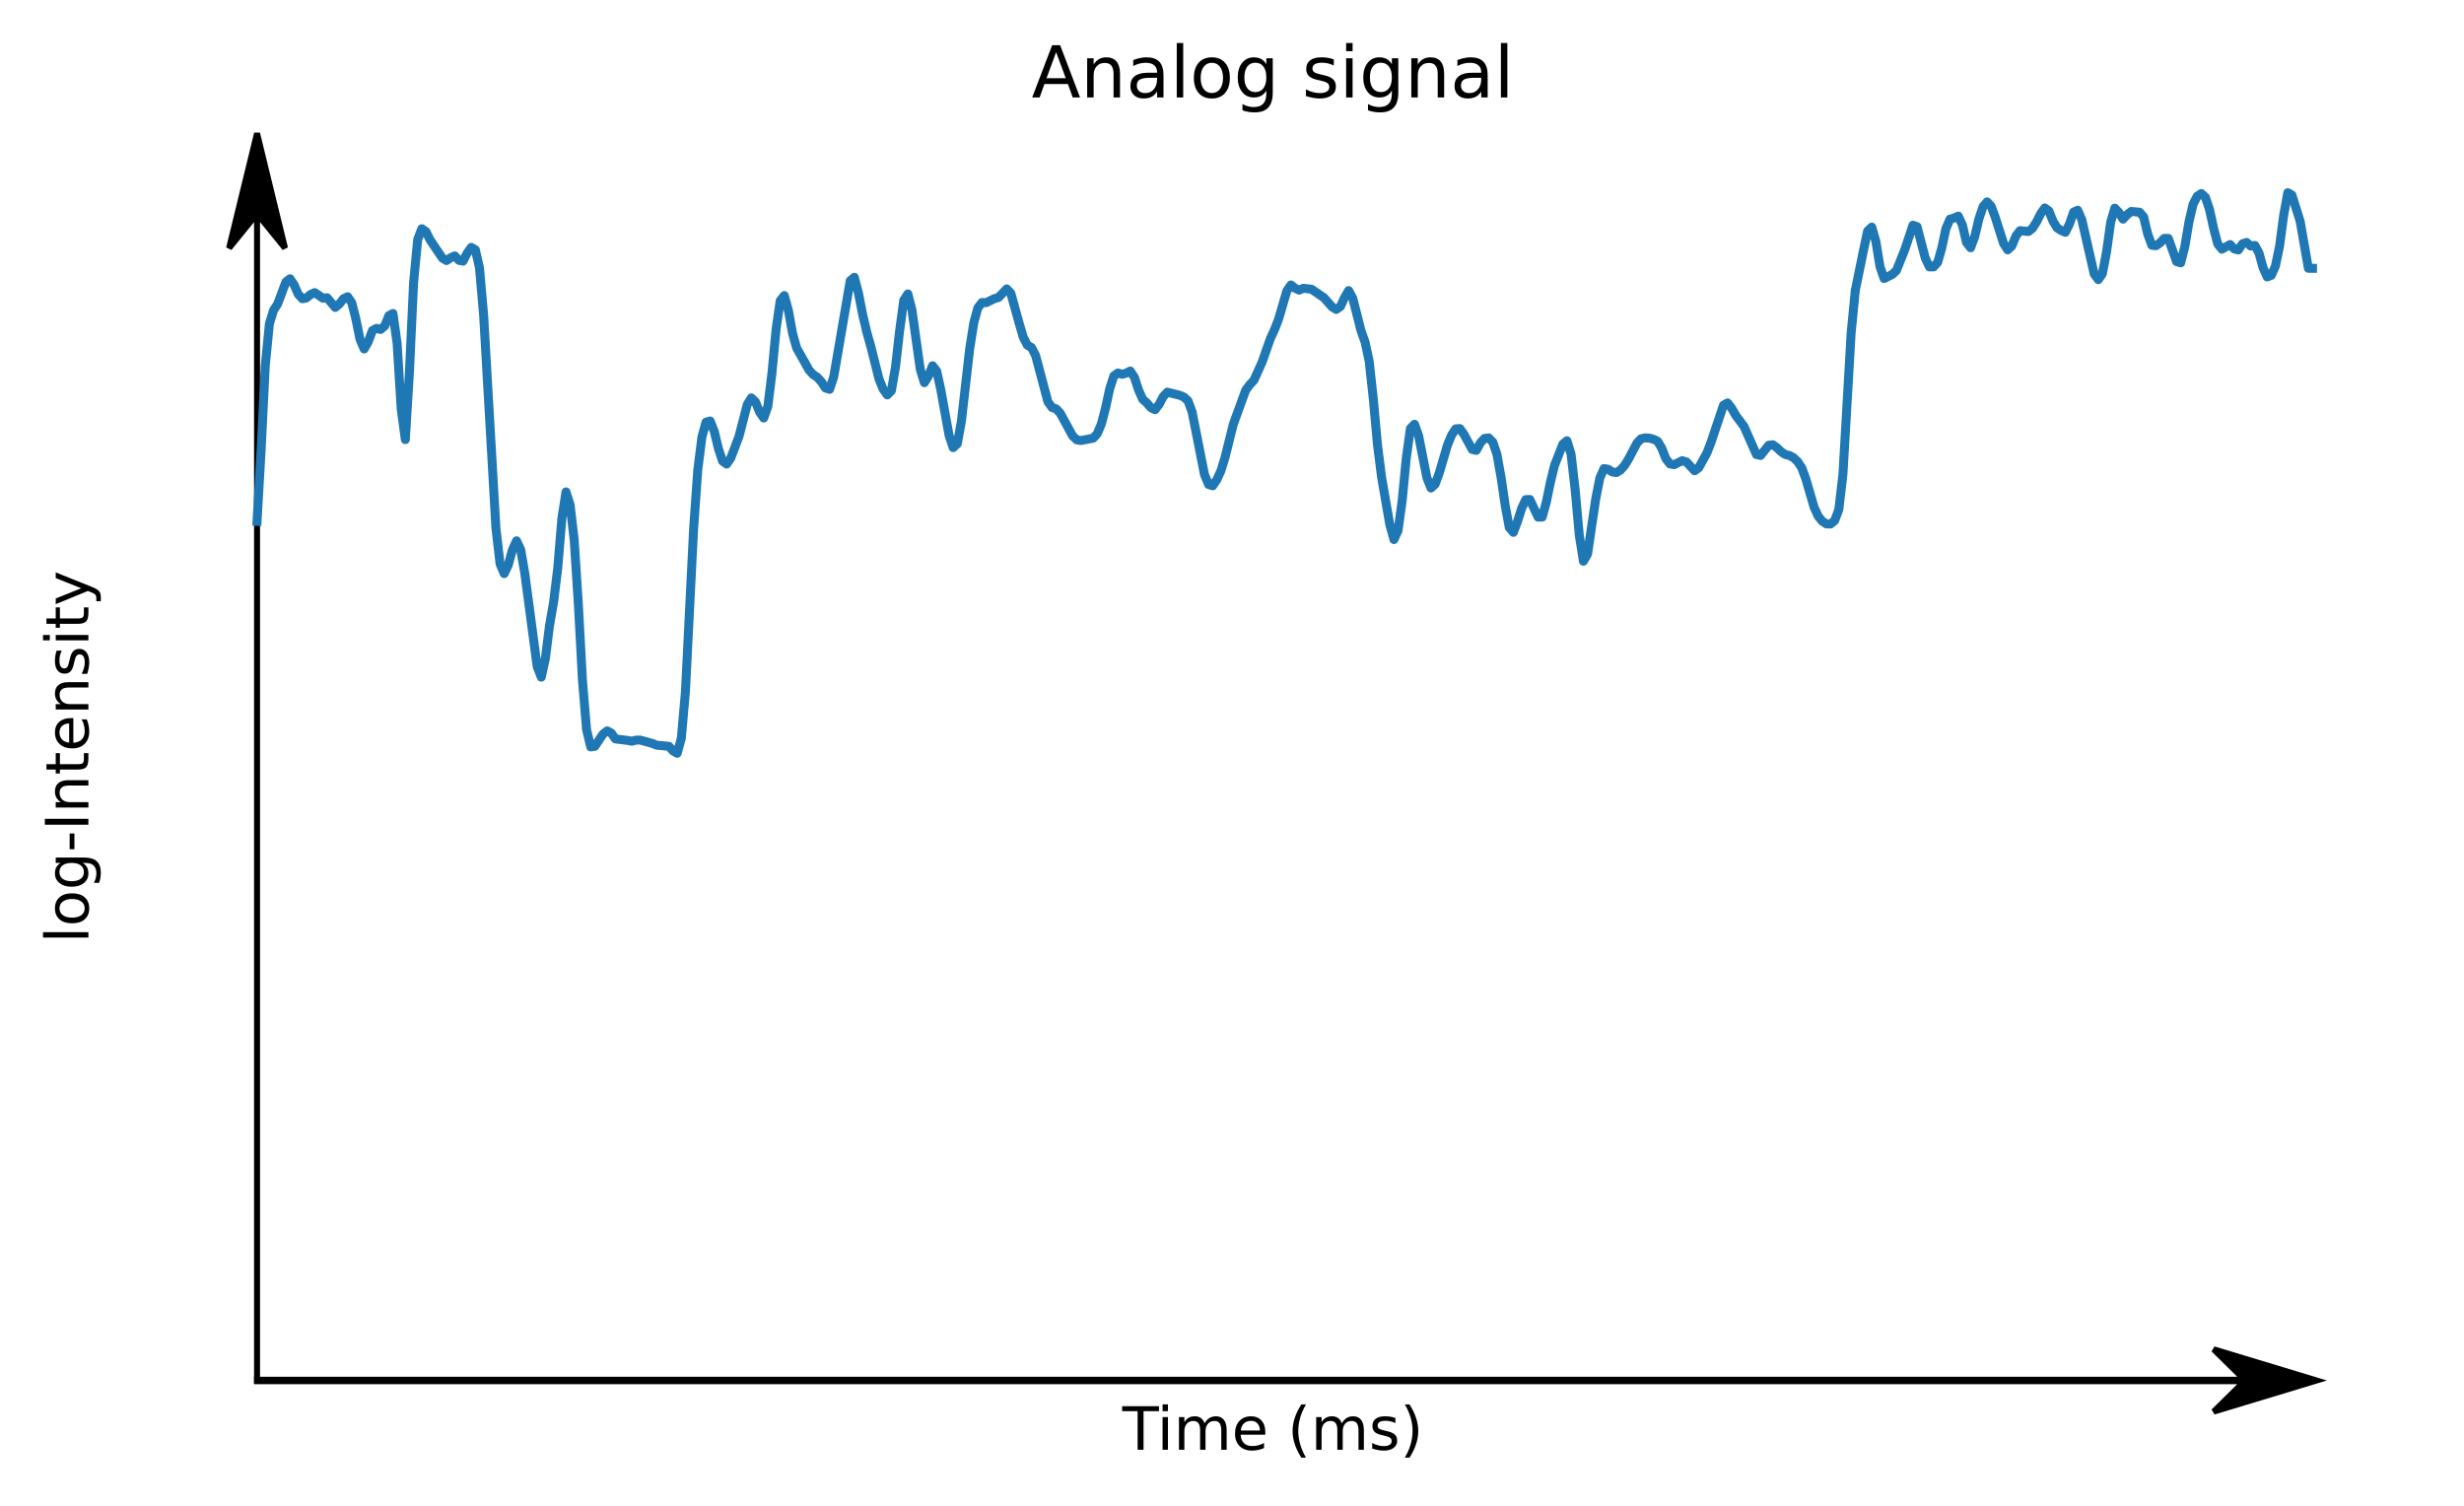
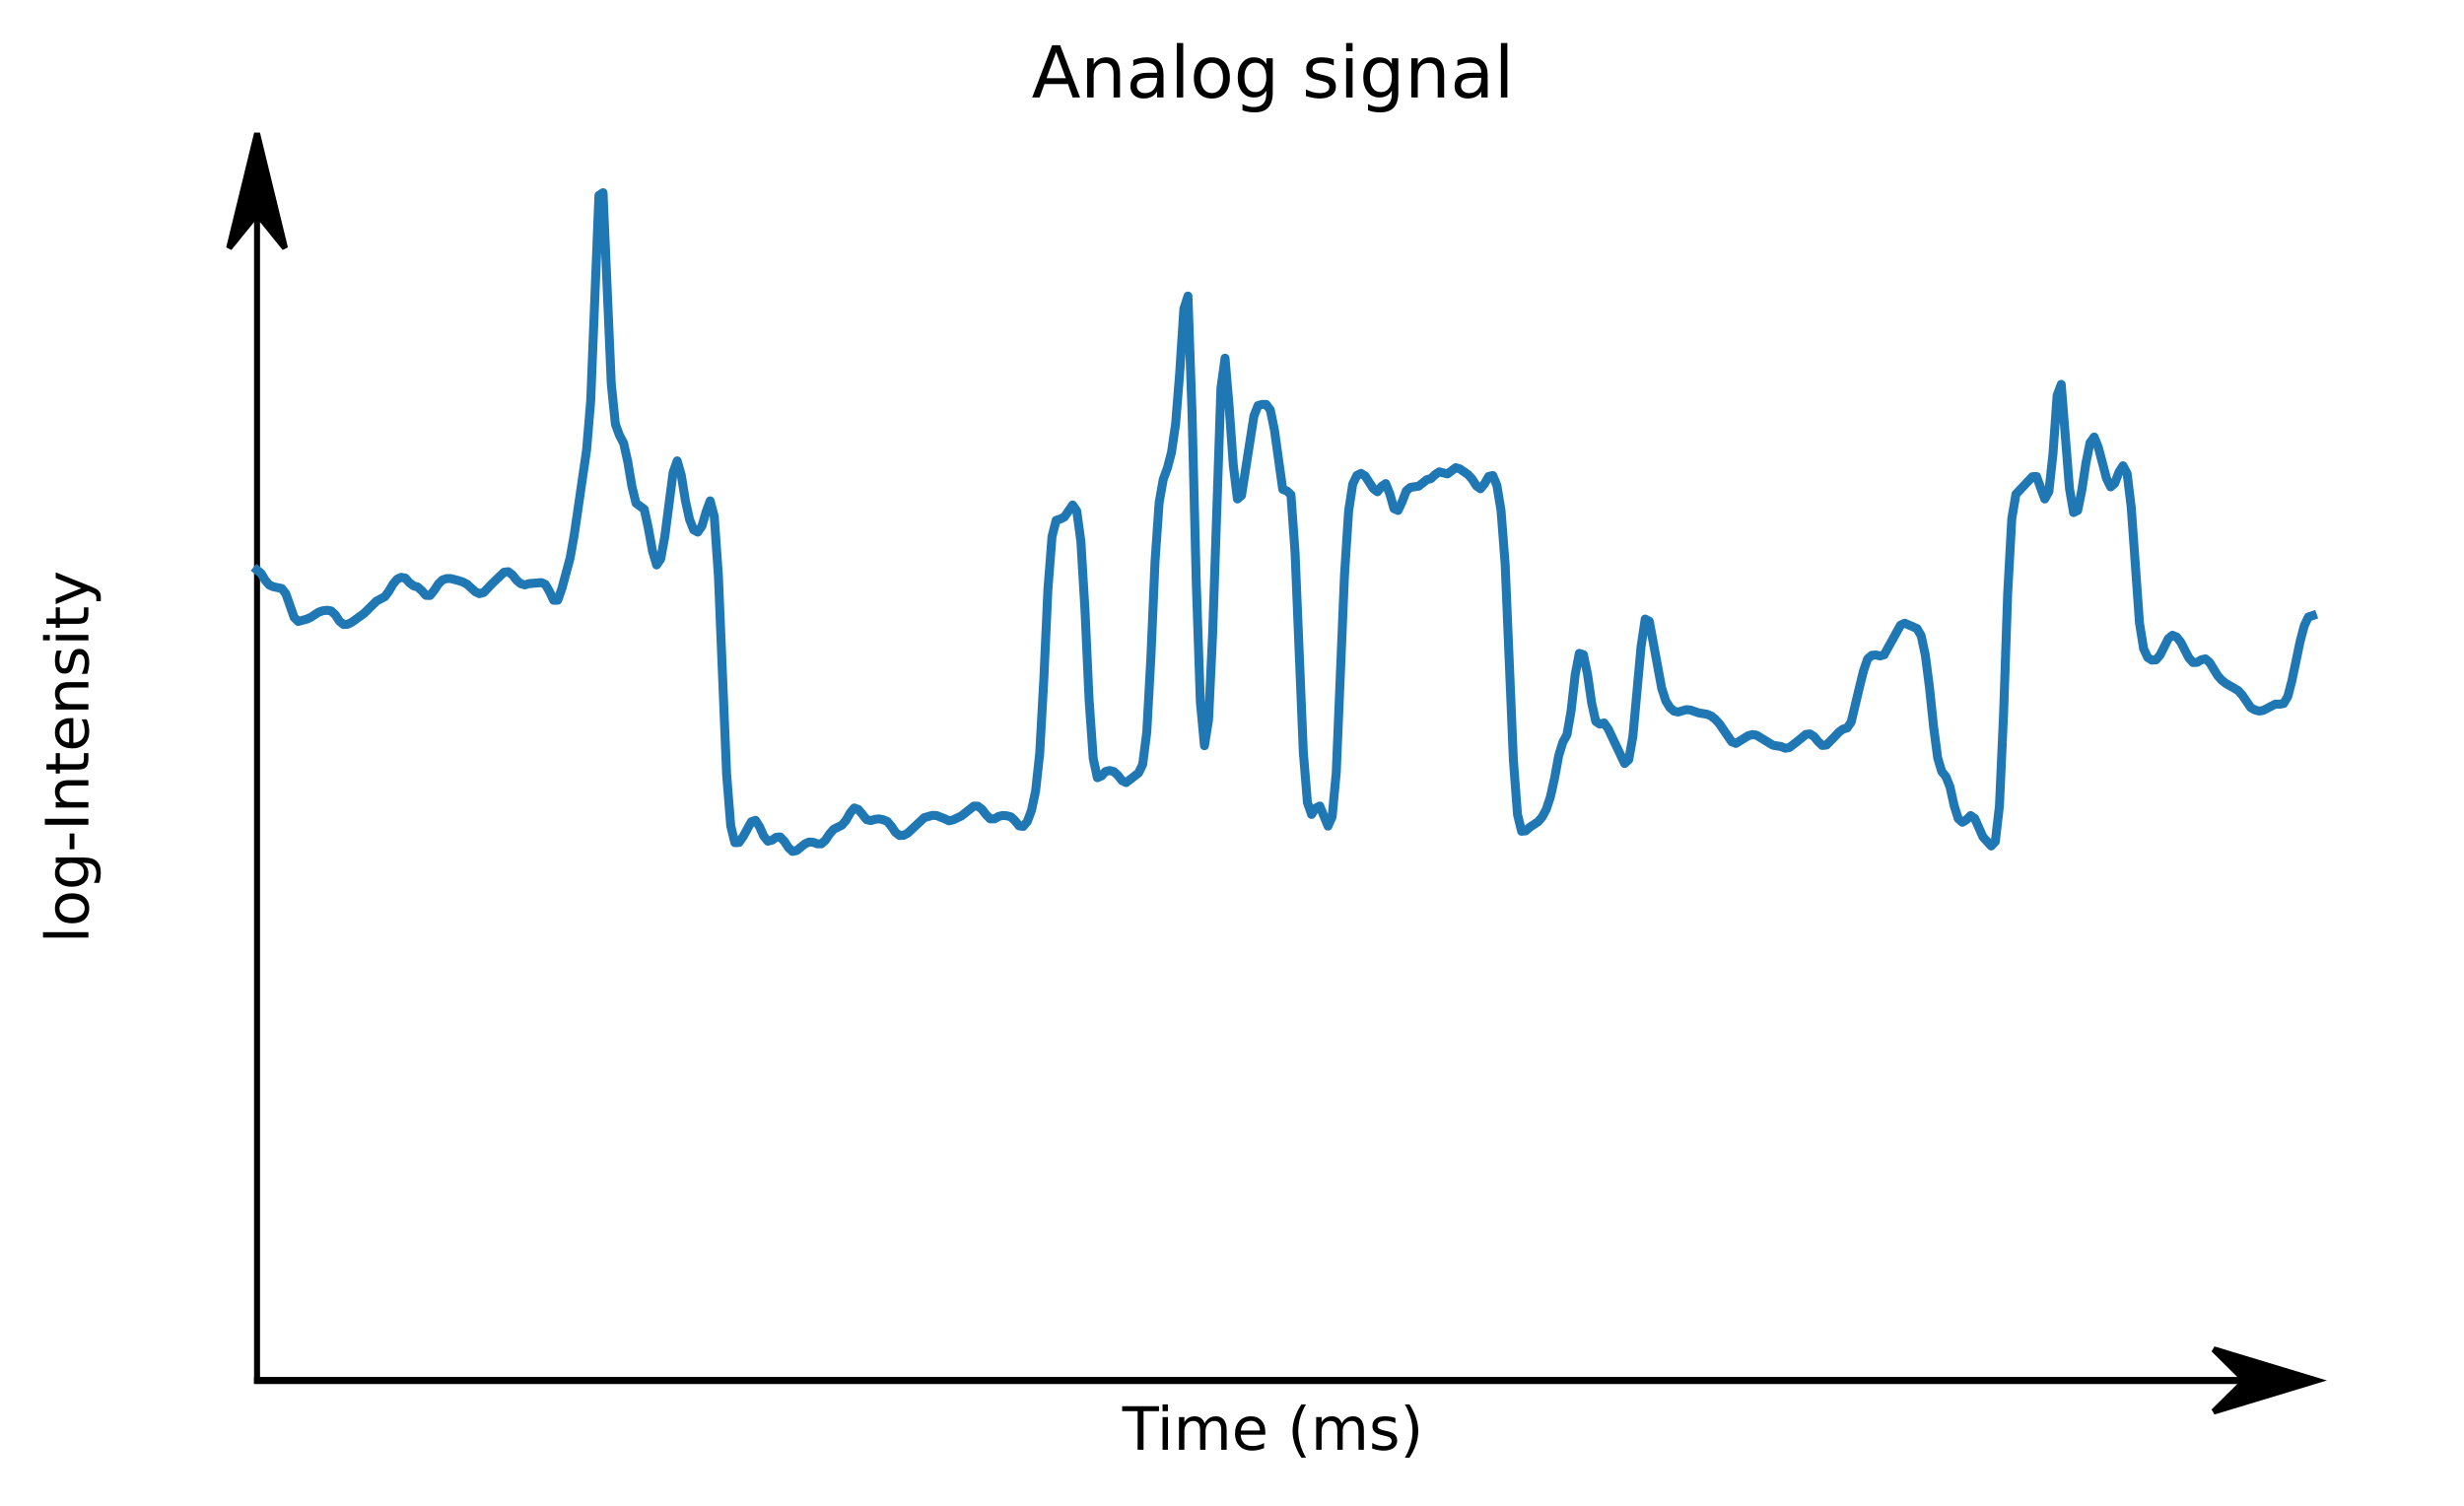
<svg xmlns="http://www.w3.org/2000/svg" xmlns:xlink="http://www.w3.org/1999/xlink" width="412.523pt" height="251.996pt" viewBox="0 0 412.523 251.996" version="1.1">
  <defs>
    <style type="text/css">*{stroke-linejoin: round; stroke-linecap: butt}</style>
  </defs>
  <g id="figure_1">
    <g id="patch_1">
      <path d="M 0 251.996  L 412.523 251.996  L 412.523 0  L 0 0  L 0 251.996  z " style="fill: none" />
    </g>
    <g id="axes_1">
      <g id="patch_2">
        <path d="M 20.878 231.118  L 405.323 231.118  L 405.323 22.318  L 20.878 22.318  L 20.878 231.118  z " style="fill: none" />
      </g>
      <g id="patch_3">
-         <path d="M 387.848 231.118  L 370.608 236.338  L 375.78 231.235  L 43.035 231.235  L 43.035 231.001  L 375.78 231.001  L 370.608 225.898  z " style="stroke: #000000; stroke-linejoin: miter" />
+         <path d="M 387.848 231.118  L 370.608 236.338  L 375.78 231.212  L 43.035 231.212  L 43.035 231.024  L 375.78 231.024  L 370.608 225.898  z " style="stroke: #000000; stroke-linejoin: miter" />
      </g>
      <g id="patch_4">
        <path d="M 43.035 22.318  L 47.717 41.54  L 43.035 35.774  L 43.035 231.118  L 43.034 231.118  L 43.034 35.774  L 38.353 41.54  z " style="stroke: #000000; stroke-linejoin: miter" />
      </g>
      <g id="matplotlib.axis_1">
        <g id="text_1">
          <g transform="translate(187.9013 242.7166) scale(0.1 -0.1)">
            <defs>
              <path id="DejaVuSans-54" d="M -19 4666  L 3928 4666  L 3928 4134  L 2272 4134  L 2272 0  L 1638 0  L 1638 4134  L -19 4134  L -19 4666  z " transform="scale(0.015625)" />
              <path id="DejaVuSans-69" d="M 603 3500  L 1178 3500  L 1178 0  L 603 0  L 603 3500  z M 603 4863  L 1178 4863  L 1178 4134  L 603 4134  L 603 4863  z " transform="scale(0.015625)" />
              <path id="DejaVuSans-6d" d="M 3328 2828  Q 3544 3216 3844 3400  Q 4144 3584 4550 3584  Q 5097 3584 5394 3201  Q 5691 2819 5691 2113  L 5691 0  L 5113 0  L 5113 2094  Q 5113 2597 4934 2840  Q 4756 3084 4391 3084  Q 3944 3084 3684 2787  Q 3425 2491 3425 1978  L 3425 0  L 2847 0  L 2847 2094  Q 2847 2600 2669 2842  Q 2491 3084 2119 3084  Q 1678 3084 1418 2786  Q 1159 2488 1159 1978  L 1159 0  L 581 0  L 581 3500  L 1159 3500  L 1159 2956  Q 1356 3278 1631 3431  Q 1906 3584 2284 3584  Q 2666 3584 2933 3390  Q 3200 3197 3328 2828  z " transform="scale(0.015625)" />
              <path id="DejaVuSans-65" d="M 3597 1894  L 3597 1613  L 953 1613  Q 991 1019 1311 708  Q 1631 397 2203 397  Q 2534 397 2845 478  Q 3156 559 3463 722  L 3463 178  Q 3153 47 2828 -22  Q 2503 -91 2169 -91  Q 1331 -91 842 396  Q 353 884 353 1716  Q 353 2575 817 3079  Q 1281 3584 2069 3584  Q 2775 3584 3186 3129  Q 3597 2675 3597 1894  z M 3022 2063  Q 3016 2534 2758 2815  Q 2500 3097 2075 3097  Q 1594 3097 1305 2825  Q 1016 2553 972 2059  L 3022 2063  z " transform="scale(0.015625)" />
              <path id="DejaVuSans-20" transform="scale(0.015625)" />
              <path id="DejaVuSans-28" d="M 1984 4856  Q 1566 4138 1362 3434  Q 1159 2731 1159 2009  Q 1159 1288 1364 580  Q 1569 -128 1984 -844  L 1484 -844  Q 1016 -109 783 600  Q 550 1309 550 2009  Q 550 2706 781 3412  Q 1013 4119 1484 4856  L 1984 4856  z " transform="scale(0.015625)" />
              <path id="DejaVuSans-73" d="M 2834 3397  L 2834 2853  Q 2591 2978 2328 3040  Q 2066 3103 1784 3103  Q 1356 3103 1142 2972  Q 928 2841 928 2578  Q 928 2378 1081 2264  Q 1234 2150 1697 2047  L 1894 2003  Q 2506 1872 2764 1633  Q 3022 1394 3022 966  Q 3022 478 2636 193  Q 2250 -91 1575 -91  Q 1294 -91 989 -36  Q 684 19 347 128  L 347 722  Q 666 556 975 473  Q 1284 391 1588 391  Q 1994 391 2212 530  Q 2431 669 2431 922  Q 2431 1156 2273 1281  Q 2116 1406 1581 1522  L 1381 1569  Q 847 1681 609 1914  Q 372 2147 372 2553  Q 372 3047 722 3315  Q 1072 3584 1716 3584  Q 2034 3584 2315 3537  Q 2597 3491 2834 3397  z " transform="scale(0.015625)" />
              <path id="DejaVuSans-29" d="M 513 4856  L 1013 4856  Q 1481 4119 1714 3412  Q 1947 2706 1947 2009  Q 1947 1309 1714 600  Q 1481 -109 1013 -844  L 513 -844  Q 928 -128 1133 580  Q 1338 1288 1338 2009  Q 1338 2731 1133 3434  Q 928 4138 513 4856  z " transform="scale(0.015625)" />
            </defs>
            <use xlink:href="#DejaVuSans-54" />
            <use xlink:href="#DejaVuSans-69" x="57.959" />
            <use xlink:href="#DejaVuSans-6d" x="85.742" />
            <use xlink:href="#DejaVuSans-65" x="183.154" />
            <use xlink:href="#DejaVuSans-20" x="244.678" />
            <use xlink:href="#DejaVuSans-28" x="276.465" />
            <use xlink:href="#DejaVuSans-6d" x="315.479" />
            <use xlink:href="#DejaVuSans-73" x="412.891" />
            <use xlink:href="#DejaVuSans-29" x="464.99" />
          </g>
        </g>
      </g>
      <g id="matplotlib.axis_2">
        <g id="text_2">
          <g transform="translate(14.79844 157.9072) rotate(-90) scale(0.1 -0.1)">
            <defs>
              <path id="DejaVuSans-6c" d="M 603 4863  L 1178 4863  L 1178 0  L 603 0  L 603 4863  z " transform="scale(0.015625)" />
              <path id="DejaVuSans-6f" d="M 1959 3097  Q 1497 3097 1228 2736  Q 959 2375 959 1747  Q 959 1119 1226 758  Q 1494 397 1959 397  Q 2419 397 2687 759  Q 2956 1122 2956 1747  Q 2956 2369 2687 2733  Q 2419 3097 1959 3097  z M 1959 3584  Q 2709 3584 3137 3096  Q 3566 2609 3566 1747  Q 3566 888 3137 398  Q 2709 -91 1959 -91  Q 1206 -91 779 398  Q 353 888 353 1747  Q 353 2609 779 3096  Q 1206 3584 1959 3584  z " transform="scale(0.015625)" />
              <path id="DejaVuSans-67" d="M 2906 1791  Q 2906 2416 2648 2759  Q 2391 3103 1925 3103  Q 1463 3103 1205 2759  Q 947 2416 947 1791  Q 947 1169 1205 825  Q 1463 481 1925 481  Q 2391 481 2648 825  Q 2906 1169 2906 1791  z M 3481 434  Q 3481 -459 3084 -895  Q 2688 -1331 1869 -1331  Q 1566 -1331 1297 -1286  Q 1028 -1241 775 -1147  L 775 -588  Q 1028 -725 1275 -790  Q 1522 -856 1778 -856  Q 2344 -856 2625 -561  Q 2906 -266 2906 331  L 2906 616  Q 2728 306 2450 153  Q 2172 0 1784 0  Q 1141 0 747 490  Q 353 981 353 1791  Q 353 2603 747 3093  Q 1141 3584 1784 3584  Q 2172 3584 2450 3431  Q 2728 3278 2906 2969  L 2906 3500  L 3481 3500  L 3481 434  z " transform="scale(0.015625)" />
              <path id="DejaVuSans-2d" d="M 313 2009  L 1997 2009  L 1997 1497  L 313 1497  L 313 2009  z " transform="scale(0.015625)" />
              <path id="DejaVuSans-49" d="M 628 4666  L 1259 4666  L 1259 0  L 628 0  L 628 4666  z " transform="scale(0.015625)" />
              <path id="DejaVuSans-6e" d="M 3513 2113  L 3513 0  L 2938 0  L 2938 2094  Q 2938 2591 2744 2837  Q 2550 3084 2163 3084  Q 1697 3084 1428 2787  Q 1159 2491 1159 1978  L 1159 0  L 581 0  L 581 3500  L 1159 3500  L 1159 2956  Q 1366 3272 1645 3428  Q 1925 3584 2291 3584  Q 2894 3584 3203 3211  Q 3513 2838 3513 2113  z " transform="scale(0.015625)" />
              <path id="DejaVuSans-74" d="M 1172 4494  L 1172 3500  L 2356 3500  L 2356 3053  L 1172 3053  L 1172 1153  Q 1172 725 1289 603  Q 1406 481 1766 481  L 2356 481  L 2356 0  L 1766 0  Q 1100 0 847 248  Q 594 497 594 1153  L 594 3053  L 172 3053  L 172 3500  L 594 3500  L 594 4494  L 1172 4494  z " transform="scale(0.015625)" />
              <path id="DejaVuSans-79" d="M 2059 -325  Q 1816 -950 1584 -1140  Q 1353 -1331 966 -1331  L 506 -1331  L 506 -850  L 844 -850  Q 1081 -850 1212 -737  Q 1344 -625 1503 -206  L 1606 56  L 191 3500  L 800 3500  L 1894 763  L 2988 3500  L 3597 3500  L 2059 -325  z " transform="scale(0.015625)" />
            </defs>
            <use xlink:href="#DejaVuSans-6c" />
            <use xlink:href="#DejaVuSans-6f" x="27.783" />
            <use xlink:href="#DejaVuSans-67" x="88.965" />
            <use xlink:href="#DejaVuSans-2d" x="152.441" />
            <use xlink:href="#DejaVuSans-49" x="188.525" />
            <use xlink:href="#DejaVuSans-6e" x="218.018" />
            <use xlink:href="#DejaVuSans-74" x="281.396" />
            <use xlink:href="#DejaVuSans-65" x="320.605" />
            <use xlink:href="#DejaVuSans-6e" x="382.129" />
            <use xlink:href="#DejaVuSans-73" x="445.508" />
            <use xlink:href="#DejaVuSans-69" x="497.607" />
            <use xlink:href="#DejaVuSans-74" x="525.391" />
            <use xlink:href="#DejaVuSans-79" x="564.6" />
          </g>
        </g>
      </g>
      <g id="line2d_1">
-         <path d="M 43.035 87.29  L 43.724 75.246  L 44.414 61.212  L 45.104 54.182  L 45.793 51.951  L 46.483 50.889  L 47.862 47.21  L 48.552 46.672  L 49.241 47.685  L 49.931 49.259  L 50.621 50.011  L 51.31 49.872  L 52 49.301  L 52.69 48.988  L 54.069 49.924  L 54.758 49.843  L 56.138 51.474  L 56.827 50.882  L 57.517 49.997  L 58.207 49.682  L 58.896 50.694  L 59.586 53.417  L 60.275 56.809  L 60.965 58.422  L 61.655 57.206  L 62.344 55.34  L 63.034 54.973  L 63.724 55.155  L 64.413 54.559  L 65.103 52.844  L 65.792 52.48  L 66.482 57.457  L 67.172 68.507  L 67.861 73.599  L 68.551 62.23  L 69.241 47.352  L 69.93 40.105  L 70.62 38.291  L 71.309 38.765  L 71.999 40.153  L 74.068 43.217  L 74.758 43.62  L 75.447 43.151  L 76.137 42.841  L 76.826 43.575  L 77.516 43.719  L 78.206 42.395  L 78.895 41.419  L 79.585 41.814  L 80.275 44.842  L 80.964 52.686  L 83.033 88.491  L 83.723 94.42  L 84.412 96.032  L 85.102 94.583  L 85.792 92.041  L 86.481 90.546  L 87.171 92.005  L 87.861 95.979  L 89.929 111.583  L 90.619 113.369  L 91.309 110.249  L 91.998 104.736  L 92.688 100.777  L 93.378 95.119  L 94.067 86.824  L 94.757 82.355  L 95.446 84.516  L 96.136 90.431  L 96.826 101.127  L 97.515 113.878  L 98.205 122.172  L 98.895 125.05  L 99.584 124.947  L 100.963 122.894  L 101.653 122.364  L 102.343 122.732  L 103.032 123.707  L 105.101 123.965  L 105.791 124.094  L 106.48 123.908  L 107.17 123.9  L 109.239 124.473  L 109.929 124.757  L 111.997 124.952  L 112.687 125.723  L 113.377 126.111  L 114.066 123.61  L 114.756 115.804  L 116.135 88.35  L 116.825 78.638  L 117.514 73.166  L 118.204 70.68  L 118.894 70.483  L 119.583 72.222  L 120.273 75.092  L 120.963 77.188  L 121.652 77.695  L 122.342 76.705  L 123.721 73.073  L 125.1 67.736  L 125.79 66.619  L 126.48 67.278  L 127.169 68.977  L 127.859 69.982  L 128.549 68.045  L 129.238 62.494  L 129.928 55.179  L 130.617 50.354  L 131.307 49.481  L 131.997 51.988  L 132.686 55.806  L 133.376 58.27  L 134.755 60.706  L 135.445 61.953  L 136.134 62.701  L 136.824 63.15  L 137.514 63.919  L 138.203 64.966  L 138.893 65.18  L 139.583 63.089  L 142.341 47.011  L 143.031 46.431  L 143.72 49.057  L 144.41 52.592  L 145.1 55.542  L 145.789 57.99  L 147.168 63.468  L 147.858 65.158  L 148.548 66.116  L 149.237 65.414  L 149.927 61.44  L 150.617 55.357  L 151.306 50.277  L 151.996 49.21  L 152.685 51.927  L 154.065 61.808  L 154.754 64.066  L 155.444 62.96  L 156.134 61.236  L 156.823 62.124  L 157.513 65.254  L 158.892 72.895  L 159.582 74.942  L 160.271 74.301  L 160.961 70.513  L 162.34 58.435  L 163.03 54.051  L 163.719 51.518  L 164.409 50.647  L 165.099 50.672  L 166.478 49.999  L 167.168 49.806  L 168.547 48.364  L 169.237 49.1  L 170.616 54.073  L 171.305 56.437  L 171.995 57.78  L 172.685 58.174  L 173.374 59.488  L 175.443 67.278  L 176.133 68.219  L 176.822 68.45  L 177.512 69.186  L 179.581 72.983  L 180.271 73.64  L 180.96 73.753  L 183.029 73.355  L 183.719 72.595  L 184.408 70.924  L 185.098 68.276  L 185.788 65.076  L 186.477 62.939  L 187.167 62.446  L 187.856 62.667  L 188.546 62.463  L 189.236 62.122  L 189.925 63.174  L 190.615 65.296  L 191.305 66.846  L 191.994 67.453  L 192.684 68.257  L 193.373 68.588  L 194.063 67.7  L 194.753 66.382  L 195.442 65.655  L 197.511 66.176  L 198.201 66.471  L 198.89 67.095  L 199.58 68.954  L 201.649 79.437  L 202.339 81.11  L 203.028 81.335  L 203.718 80.329  L 204.407 78.811  L 205.097 76.573  L 206.476 71.032  L 208.545 65.345  L 209.235 64.404  L 209.924 63.671  L 211.304 60.623  L 212.683 56.693  L 213.373 55.203  L 214.062 53.427  L 215.442 48.706  L 216.131 47.712  L 216.821 48.258  L 217.51 48.569  L 218.2 48.263  L 219.579 48.427  L 221.648 49.836  L 223.027 51.4  L 223.717 51.802  L 224.407 51.33  L 225.096 49.835  L 225.786 48.647  L 226.476 49.918  L 227.855 55.343  L 228.544 57.29  L 229.234 60.503  L 229.924 66.831  L 230.613 74.409  L 231.303 79.889  L 232.682 87.843  L 233.372 90.329  L 234.061 88.829  L 234.751 83.832  L 235.441 76.666  L 236.13 71.738  L 236.82 71.032  L 237.51 72.969  L 238.889 79.985  L 239.578 81.703  L 240.268 81.063  L 240.958 79.201  L 242.337 74.512  L 243.027 72.85  L 243.716 71.798  L 244.406 71.749  L 245.095 72.71  L 246.475 75.249  L 247.164 75.398  L 247.854 74.128  L 248.544 73.398  L 249.233 73.312  L 249.923 74.013  L 250.612 76.034  L 251.302 79.882  L 251.992 84.572  L 252.681 88.312  L 253.371 89.124  L 254.061 87.305  L 254.75 85.116  L 255.44 83.645  L 256.129 83.628  L 257.509 86.58  L 258.198 86.56  L 258.888 84.057  L 259.578 80.684  L 260.267 77.897  L 261.647 74.372  L 262.336 73.791  L 263.026 76.026  L 263.715 81.996  L 264.405 89.605  L 265.095 93.957  L 265.784 92.769  L 267.164 83.472  L 267.853 80.001  L 268.543 78.449  L 269.232 78.567  L 269.922 79.015  L 270.612 79.124  L 271.301 78.696  L 271.991 77.919  L 272.681 76.794  L 274.06 74.174  L 274.749 73.458  L 275.439 73.311  L 276.129 73.349  L 276.818 73.53  L 277.508 73.865  L 278.198 75.006  L 278.887 76.778  L 279.577 77.664  L 280.266 77.802  L 281.646 77.127  L 282.335 77.334  L 283.715 78.815  L 284.404 78.308  L 285.783 75.803  L 286.473 74.016  L 288.542 67.839  L 289.232 67.458  L 289.921 68.353  L 290.611 69.557  L 291.99 71.412  L 294.059 76.097  L 294.749 76.256  L 296.128 74.54  L 296.817 74.465  L 297.507 74.967  L 298.197 75.629  L 298.886 76.092  L 299.576 76.257  L 300.266 76.62  L 300.955 77.275  L 301.645 78.317  L 302.334 80.189  L 303.714 84.918  L 304.403 86.422  L 305.093 87.271  L 305.783 87.715  L 306.472 87.73  L 307.162 87.155  L 307.852 85.327  L 308.541 79.444  L 309.92 55.72  L 310.61 48.64  L 311.989 41.893  L 312.679 38.675  L 313.369 38.025  L 314.058 40.41  L 314.748 44.646  L 315.437 46.631  L 316.817 45.931  L 317.506 45.281  L 318.886 41.832  L 320.265 37.706  L 320.954 37.949  L 322.334 43.237  L 323.023 44.677  L 323.713 44.684  L 324.403 43.937  L 325.092 41.51  L 325.782 38.283  L 326.471 36.687  L 327.161 36.493  L 327.851 36.181  L 328.54 37.643  L 329.23 40.605  L 329.92 41.481  L 330.609 39.621  L 331.299 36.68  L 331.988 34.62  L 332.678 33.8  L 333.368 34.545  L 334.057 36.419  L 335.437 40.753  L 336.126 41.829  L 336.816 41.187  L 337.505 39.511  L 338.195 38.612  L 339.574 38.769  L 340.264 38.244  L 340.954 37.161  L 341.643 35.79  L 342.333 34.817  L 343.022 35.311  L 343.712 37.036  L 344.402 38.148  L 345.091 38.59  L 345.781 38.889  L 346.471 37.501  L 347.16 35.509  L 347.85 35.195  L 348.539 36.777  L 350.608 45.869  L 351.298 46.816  L 351.988 45.815  L 352.677 42.182  L 353.367 37.225  L 354.057 34.847  L 354.746 35.568  L 355.436 36.687  L 356.125 35.932  L 356.815 35.402  L 358.194 35.525  L 358.884 36.293  L 359.574 39.205  L 360.263 41.061  L 360.953 41.136  L 361.642 40.652  L 362.332 39.907  L 363.022 39.918  L 364.401 43.792  L 365.091 44.002  L 365.78 41.287  L 366.47 37.19  L 367.159 34.204  L 367.849 32.871  L 368.539 32.403  L 369.228 33.023  L 369.918 35.076  L 370.608 38.244  L 371.297 40.852  L 371.987 41.711  L 373.366 40.938  L 374.056 41.675  L 374.745 41.851  L 375.435 40.815  L 376.125 40.591  L 376.814 41.195  L 377.504 41.091  L 378.193 42.335  L 378.883 44.828  L 379.573 46.37  L 380.262 46.09  L 380.952 44.541  L 381.642 41.233  L 382.331 36.063  L 383.021 32.261  L 383.71 32.648  L 385.09 37.037  L 386.469 44.917  L 387.159 44.922  L 387.159 44.922  " clip-path="url(#p07bfb04d4f)" style="fill: none; stroke: #1f77b4; stroke-width: 1.5; stroke-linecap: square" />
+         <path d="M 43.035 95.436  L 43.724 96.005  L 44.414 97.167  L 45.104 97.954  L 45.793 98.24  L 47.173 98.523  L 47.862 99.425  L 49.241 103.36  L 49.931 104.038  L 51.31 103.672  L 52 103.368  L 53.379 102.47  L 54.069 102.25  L 54.758 102.171  L 55.448 102.286  L 56.138 102.927  L 56.827 103.989  L 57.517 104.553  L 58.207 104.514  L 58.896 104.18  L 60.965 102.682  L 63.034 100.633  L 64.413 99.909  L 65.103 98.983  L 65.792 97.807  L 66.482 96.976  L 67.172 96.652  L 67.861 96.787  L 68.551 97.563  L 69.241 98.085  L 69.93 98.277  L 70.62 98.887  L 71.309 99.672  L 71.999 99.693  L 72.689 98.841  L 73.378 97.783  L 74.068 97.105  L 74.758 96.859  L 75.447 96.861  L 76.826 97.214  L 77.516 97.448  L 78.206 97.827  L 79.585 99.076  L 80.275 99.388  L 80.964 99.205  L 82.344 97.755  L 83.723 96.431  L 84.412 95.789  L 85.102 95.714  L 85.792 96.254  L 86.481 97.127  L 87.171 97.717  L 87.861 97.925  L 88.55 97.713  L 90.619 97.54  L 91.309 97.841  L 91.998 99.044  L 92.688 100.497  L 93.378 100.482  L 94.067 98.542  L 95.446 93.438  L 96.136 89.551  L 98.205 75.366  L 98.895 67.103  L 100.274 32.707  L 100.963 32.261  L 102.343 64.298  L 103.032 71.03  L 103.722 72.902  L 104.412 74.205  L 105.101 77.304  L 105.791 81.412  L 106.48 84.244  L 107.86 85.26  L 108.549 88.434  L 109.239 92.243  L 109.929 94.584  L 110.618 93.576  L 111.308 89.792  L 112.687 79.107  L 113.377 77.16  L 114.066 79.585  L 114.756 83.848  L 115.446 86.977  L 116.135 88.715  L 116.825 89.086  L 117.514 88.074  L 118.204 85.743  L 118.894 83.855  L 119.583 86.466  L 120.273 96.357  L 121.652 129.656  L 122.342 138.287  L 123.031 141.073  L 123.721 141.052  L 124.411 140.067  L 125.79 137.575  L 126.48 137.334  L 127.169 138.417  L 127.859 139.967  L 128.549 140.832  L 129.238 140.667  L 129.928 140.184  L 130.617 140.125  L 131.307 140.831  L 131.997 141.898  L 132.686 142.54  L 133.376 142.395  L 134.755 141.288  L 135.445 140.977  L 136.134 141.015  L 136.824 141.269  L 137.514 141.272  L 138.203 140.657  L 138.893 139.606  L 139.583 138.825  L 140.962 138.144  L 141.651 137.314  L 142.341 136.093  L 143.031 135.269  L 143.72 135.533  L 145.1 137.226  L 145.789 137.388  L 146.479 137.171  L 147.168 137.096  L 147.858 137.233  L 148.548 137.526  L 149.237 138.341  L 149.927 139.362  L 150.617 139.881  L 151.306 139.842  L 151.996 139.46  L 154.754 136.883  L 156.134 136.501  L 156.823 136.545  L 158.202 137.096  L 158.892 137.42  L 159.582 137.26  L 160.961 136.605  L 163.03 134.961  L 163.719 134.973  L 164.409 135.502  L 165.099 136.412  L 165.788 137.088  L 166.478 137.093  L 167.168 136.696  L 167.857 136.531  L 168.547 136.574  L 169.237 136.756  L 169.926 137.391  L 170.616 138.266  L 171.305 138.357  L 171.995 137.543  L 172.685 135.685  L 173.374 132.484  L 174.064 126.185  L 174.754 113.785  L 175.443 98.658  L 176.133 89.809  L 176.822 87.105  L 177.512 86.896  L 178.202 86.55  L 179.581 84.547  L 180.271 85.555  L 180.96 90.643  L 181.65 102.198  L 182.339 117.223  L 183.029 126.986  L 183.719 130.203  L 184.408 129.913  L 185.098 129.16  L 185.788 128.997  L 186.477 129.18  L 187.167 129.811  L 187.856 130.7  L 188.546 131.018  L 190.615 129.412  L 191.305 127.997  L 191.994 122.56  L 192.684 110.042  L 193.373 94.063  L 194.063 84.151  L 194.753 80.25  L 195.442 78.363  L 196.132 75.744  L 196.822 70.982  L 197.511 62.374  L 198.201 51.733  L 198.89 49.571  L 199.58 69.408  L 200.27 97.236  L 200.959 117.464  L 201.649 124.852  L 202.339 120.507  L 203.028 105.915  L 204.407 64.99  L 205.097 59.968  L 205.787 68.104  L 206.476 77.87  L 207.166 83.531  L 207.856 82.946  L 209.924 69.671  L 210.614 67.902  L 211.304 67.702  L 211.993 67.716  L 212.683 68.652  L 213.373 72.033  L 214.752 81.926  L 215.442 82.184  L 216.131 82.836  L 216.821 92.489  L 218.2 125.887  L 218.89 134.362  L 219.579 136.351  L 220.269 135.299  L 220.959 134.948  L 222.338 138.303  L 223.027 136.743  L 223.717 129.308  L 225.096 96.264  L 225.786 85.573  L 226.476 81.039  L 227.165 79.6  L 227.855 79.258  L 228.544 79.68  L 229.924 81.812  L 230.613 82.331  L 231.303 81.436  L 231.993 80.963  L 232.682 82.667  L 233.372 85.147  L 234.061 85.463  L 234.751 83.999  L 235.441 82.176  L 236.13 81.598  L 237.51 81.396  L 238.889 80.299  L 239.578 80.13  L 240.268 79.457  L 240.958 78.997  L 242.337 79.341  L 243.716 78.3  L 244.406 78.498  L 245.785 79.46  L 246.475 80.222  L 247.164 81.33  L 247.854 81.83  L 248.544 80.99  L 249.233 79.766  L 249.923 79.615  L 250.612 81.267  L 251.302 85.462  L 251.992 94.432  L 253.371 127.243  L 254.061 136.354  L 254.75 139.171  L 255.44 139.096  L 256.129 138.483  L 257.509 137.575  L 258.198 136.763  L 258.888 135.474  L 259.578 133.386  L 260.267 130.276  L 260.957 126.527  L 261.647 124.269  L 262.336 123.021  L 263.026 119.068  L 263.715 112.967  L 264.405 109.383  L 265.095 109.607  L 265.784 112.876  L 266.474 117.686  L 267.164 120.773  L 267.853 121.231  L 268.543 121.029  L 269.232 121.997  L 271.991 127.821  L 272.681 127.191  L 273.37 123.346  L 274.749 108.252  L 275.439 103.647  L 276.129 104.009  L 278.198 115.205  L 278.887 117.349  L 279.577 118.463  L 280.266 119.06  L 280.956 119.207  L 282.335 118.805  L 283.025 118.875  L 284.404 119.357  L 285.783 119.573  L 286.473 119.868  L 287.163 120.411  L 287.852 121.156  L 289.921 124.185  L 290.611 124.463  L 291.99 123.608  L 292.68 123.181  L 293.369 122.978  L 294.059 123.078  L 296.817 124.763  L 298.197 124.989  L 298.886 125.27  L 299.576 125.154  L 300.955 124.097  L 302.334 122.956  L 303.024 122.873  L 303.714 123.315  L 304.403 124.166  L 305.093 124.807  L 305.783 124.729  L 307.162 123.329  L 307.852 122.587  L 308.541 122.078  L 309.231 121.879  L 309.92 120.902  L 311.3 115.106  L 311.989 112.317  L 312.679 110.306  L 313.369 109.717  L 314.058 109.656  L 314.748 109.815  L 315.437 109.628  L 318.196 104.651  L 318.886 104.337  L 320.954 105.24  L 321.644 106.437  L 322.334 109.675  L 323.023 114.993  L 323.713 121.6  L 324.403 126.877  L 325.092 129.18  L 325.782 130.01  L 326.471 131.748  L 327.161 134.867  L 327.851 137.053  L 328.54 137.662  L 329.23 137.241  L 329.92 136.544  L 330.609 137.022  L 331.988 140.121  L 333.368 141.632  L 334.057 140.894  L 334.747 134.924  L 335.437 119.553  L 336.126 99.363  L 336.816 86.814  L 337.505 82.742  L 340.264 79.812  L 340.954 79.773  L 342.333 83.537  L 343.022 82.301  L 343.712 75.961  L 344.402 66.2  L 345.091 64.355  L 346.471 81.779  L 347.16 85.81  L 347.85 85.458  L 348.539 82.067  L 349.229 77.509  L 349.919 74.119  L 350.608 73.168  L 351.298 74.881  L 352.677 80.125  L 353.367 81.512  L 354.057 80.914  L 354.746 79.055  L 355.436 77.978  L 356.125 79.29  L 356.815 84.963  L 358.194 104.307  L 358.884 108.607  L 359.574 110.086  L 360.263 110.514  L 360.953 110.469  L 361.642 109.668  L 363.022 106.918  L 363.711 106.356  L 364.401 106.64  L 365.091 107.495  L 366.47 110.16  L 367.159 110.926  L 367.849 110.887  L 368.539 110.465  L 369.228 110.304  L 369.918 110.888  L 371.297 113.136  L 371.987 113.904  L 372.676 114.43  L 374.745 115.632  L 375.435 116.422  L 376.814 118.463  L 377.504 118.85  L 378.193 119.044  L 378.883 118.945  L 380.952 117.876  L 381.642 117.9  L 382.331 117.778  L 383.021 116.605  L 383.71 113.964  L 385.09 107.369  L 385.779 104.766  L 386.469 103.304  L 387.159 103.07  L 387.159 103.07  " clip-path="url(#pbd33b0f0be)" style="fill: none; stroke: #1f77b4; stroke-width: 1.5; stroke-linecap: square" />
      </g>
      <g id="text_3">
        <g transform="translate(172.7149 16.31812) scale(0.12 -0.12)">
          <defs>
            <path id="DejaVuSans-41" d="M 2188 4044  L 1331 1722  L 3047 1722  L 2188 4044  z M 1831 4666  L 2547 4666  L 4325 0  L 3669 0  L 3244 1197  L 1141 1197  L 716 0  L 50 0  L 1831 4666  z " transform="scale(0.015625)" />
            <path id="DejaVuSans-61" d="M 2194 1759  Q 1497 1759 1228 1600  Q 959 1441 959 1056  Q 959 750 1161 570  Q 1363 391 1709 391  Q 2188 391 2477 730  Q 2766 1069 2766 1631  L 2766 1759  L 2194 1759  z M 3341 1997  L 3341 0  L 2766 0  L 2766 531  Q 2569 213 2275 61  Q 1981 -91 1556 -91  Q 1019 -91 701 211  Q 384 513 384 1019  Q 384 1609 779 1909  Q 1175 2209 1959 2209  L 2766 2209  L 2766 2266  Q 2766 2663 2505 2880  Q 2244 3097 1772 3097  Q 1472 3097 1187 3025  Q 903 2953 641 2809  L 641 3341  Q 956 3463 1253 3523  Q 1550 3584 1831 3584  Q 2591 3584 2966 3190  Q 3341 2797 3341 1997  z " transform="scale(0.015625)" />
          </defs>
          <use xlink:href="#DejaVuSans-41" />
          <use xlink:href="#DejaVuSans-6e" x="68.408" />
          <use xlink:href="#DejaVuSans-61" x="131.787" />
          <use xlink:href="#DejaVuSans-6c" x="193.066" />
          <use xlink:href="#DejaVuSans-6f" x="220.85" />
          <use xlink:href="#DejaVuSans-67" x="282.031" />
          <use xlink:href="#DejaVuSans-20" x="345.508" />
          <use xlink:href="#DejaVuSans-73" x="377.295" />
          <use xlink:href="#DejaVuSans-69" x="429.395" />
          <use xlink:href="#DejaVuSans-67" x="457.178" />
          <use xlink:href="#DejaVuSans-6e" x="520.654" />
          <use xlink:href="#DejaVuSans-61" x="584.033" />
          <use xlink:href="#DejaVuSans-6c" x="645.312" />
        </g>
      </g>
    </g>
  </g>
  <defs>
-     <clipPath id="p07bfb04d4f">
+     <clipPath id="pbd33b0f0be">
      <rect x="20.878" y="22.318" width="384.445" height="208.8" />
    </clipPath>
  </defs>
</svg>
